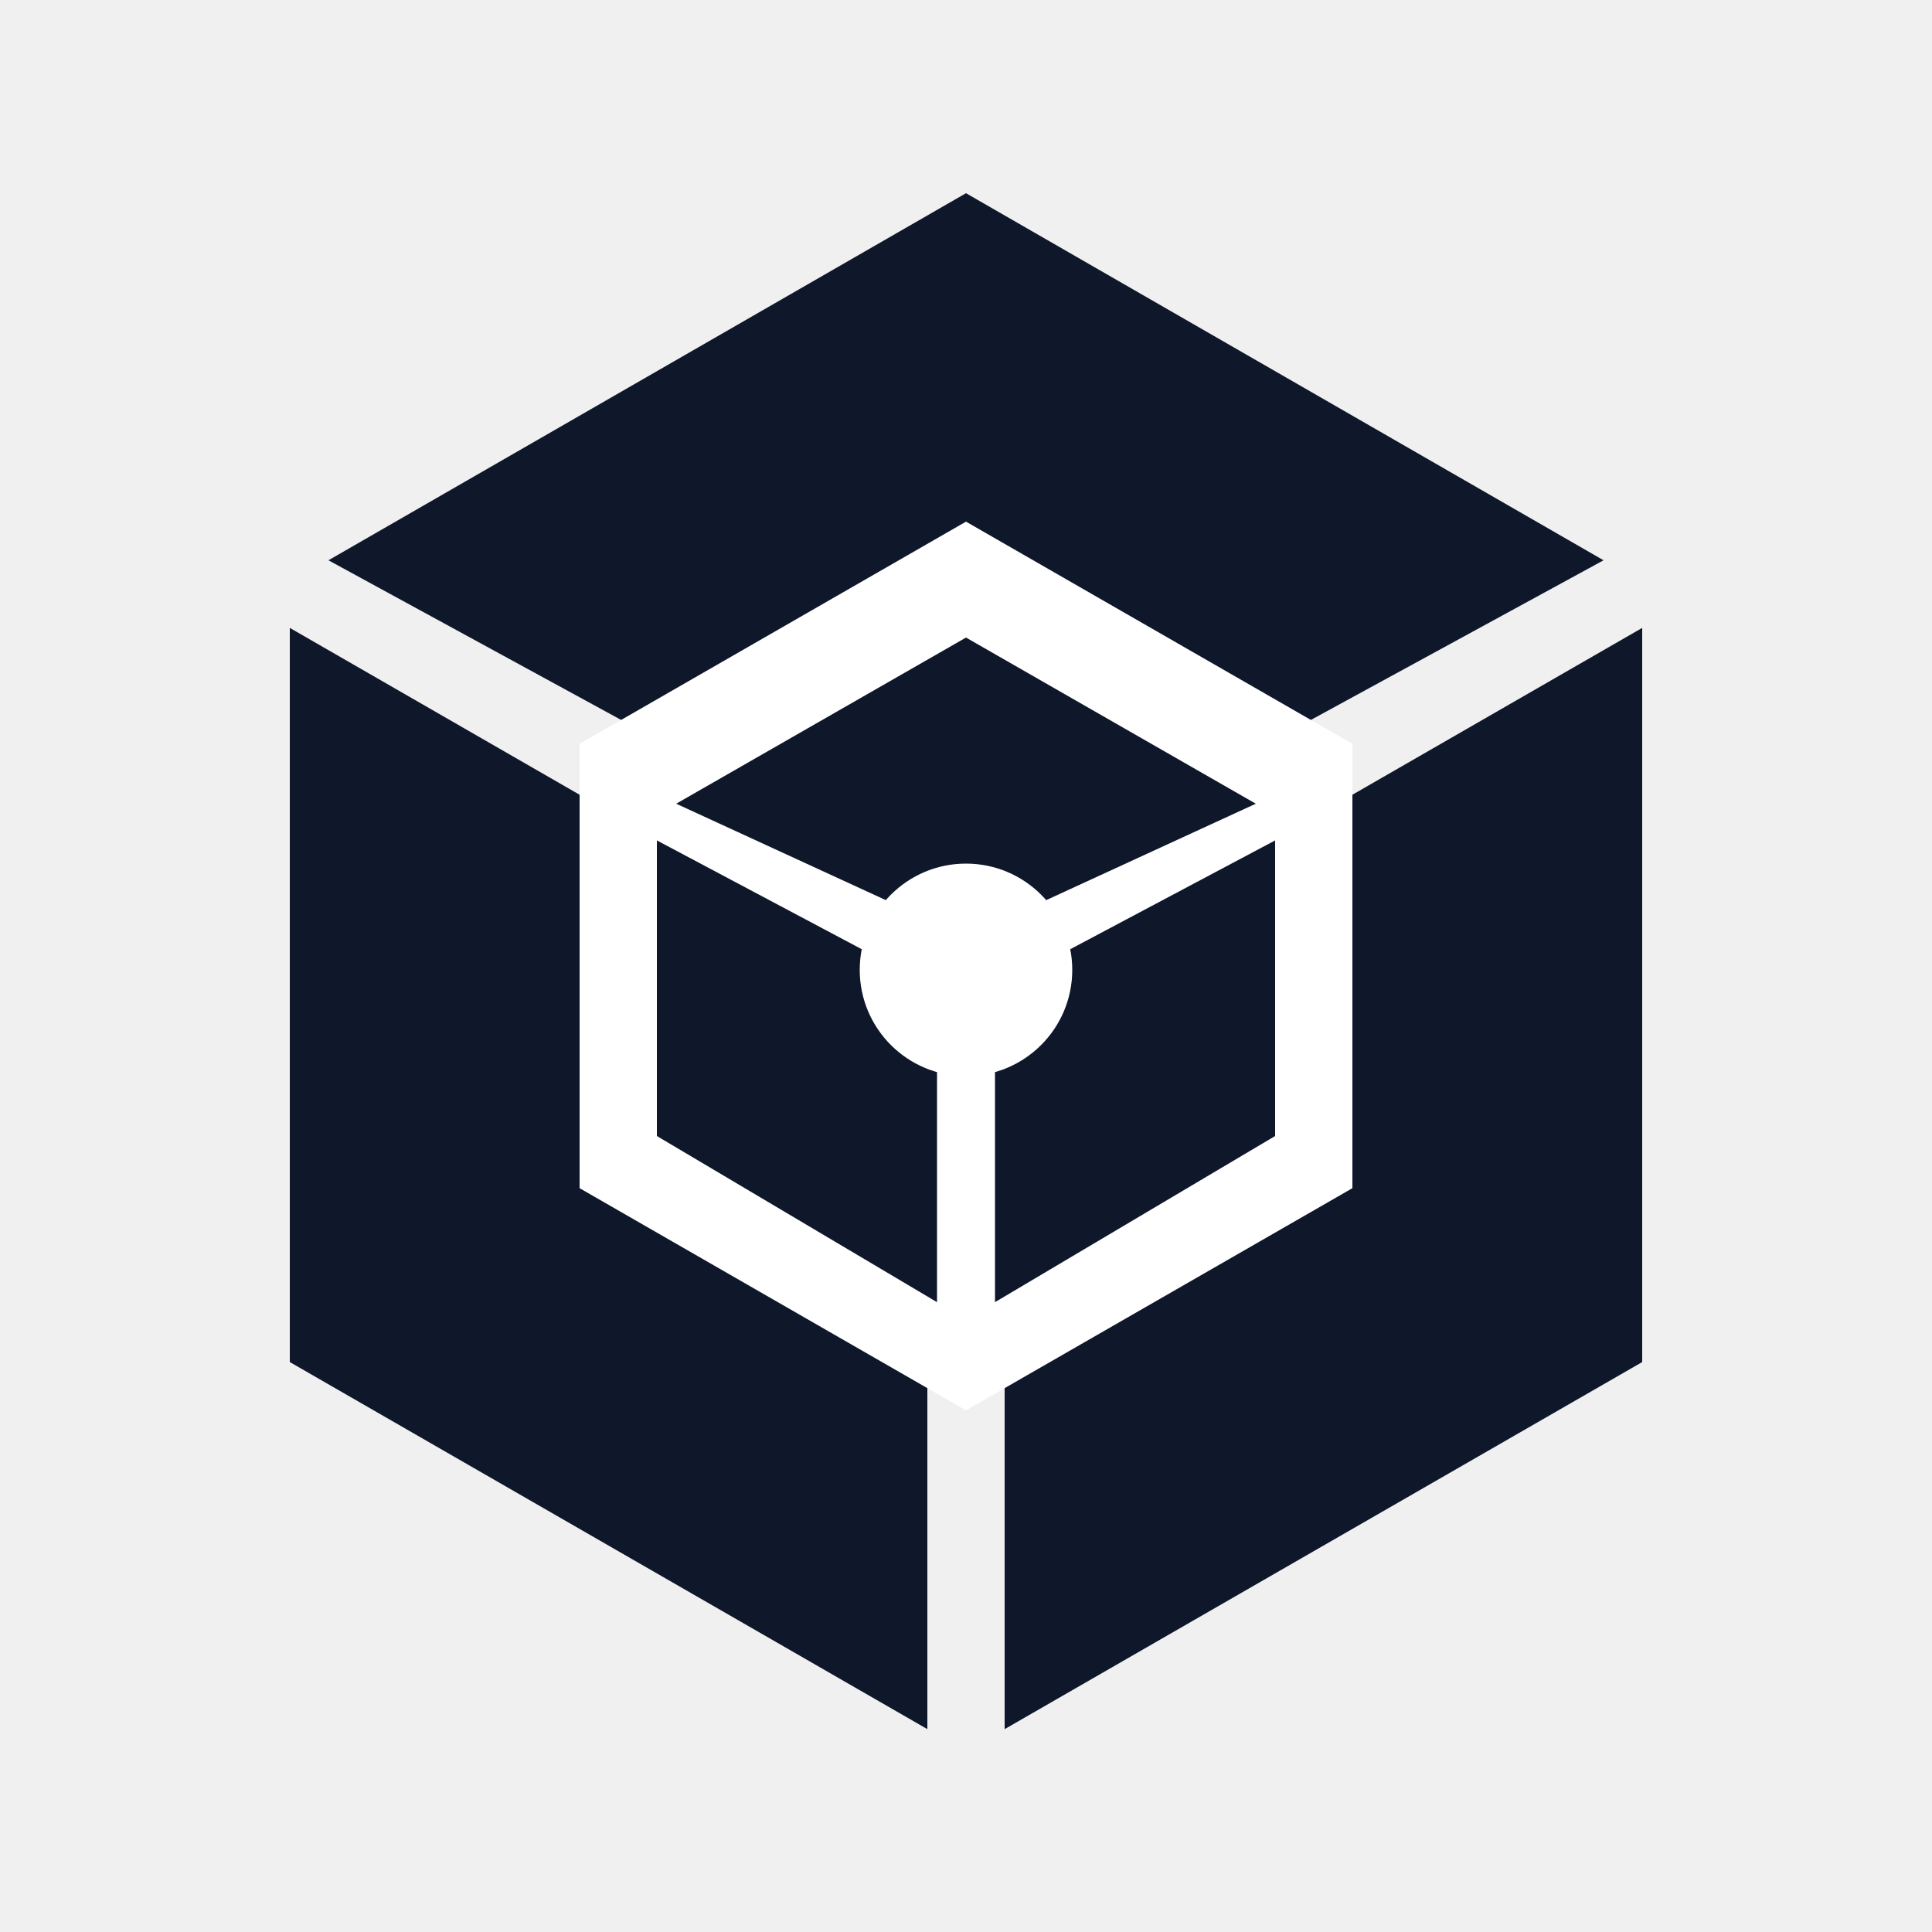
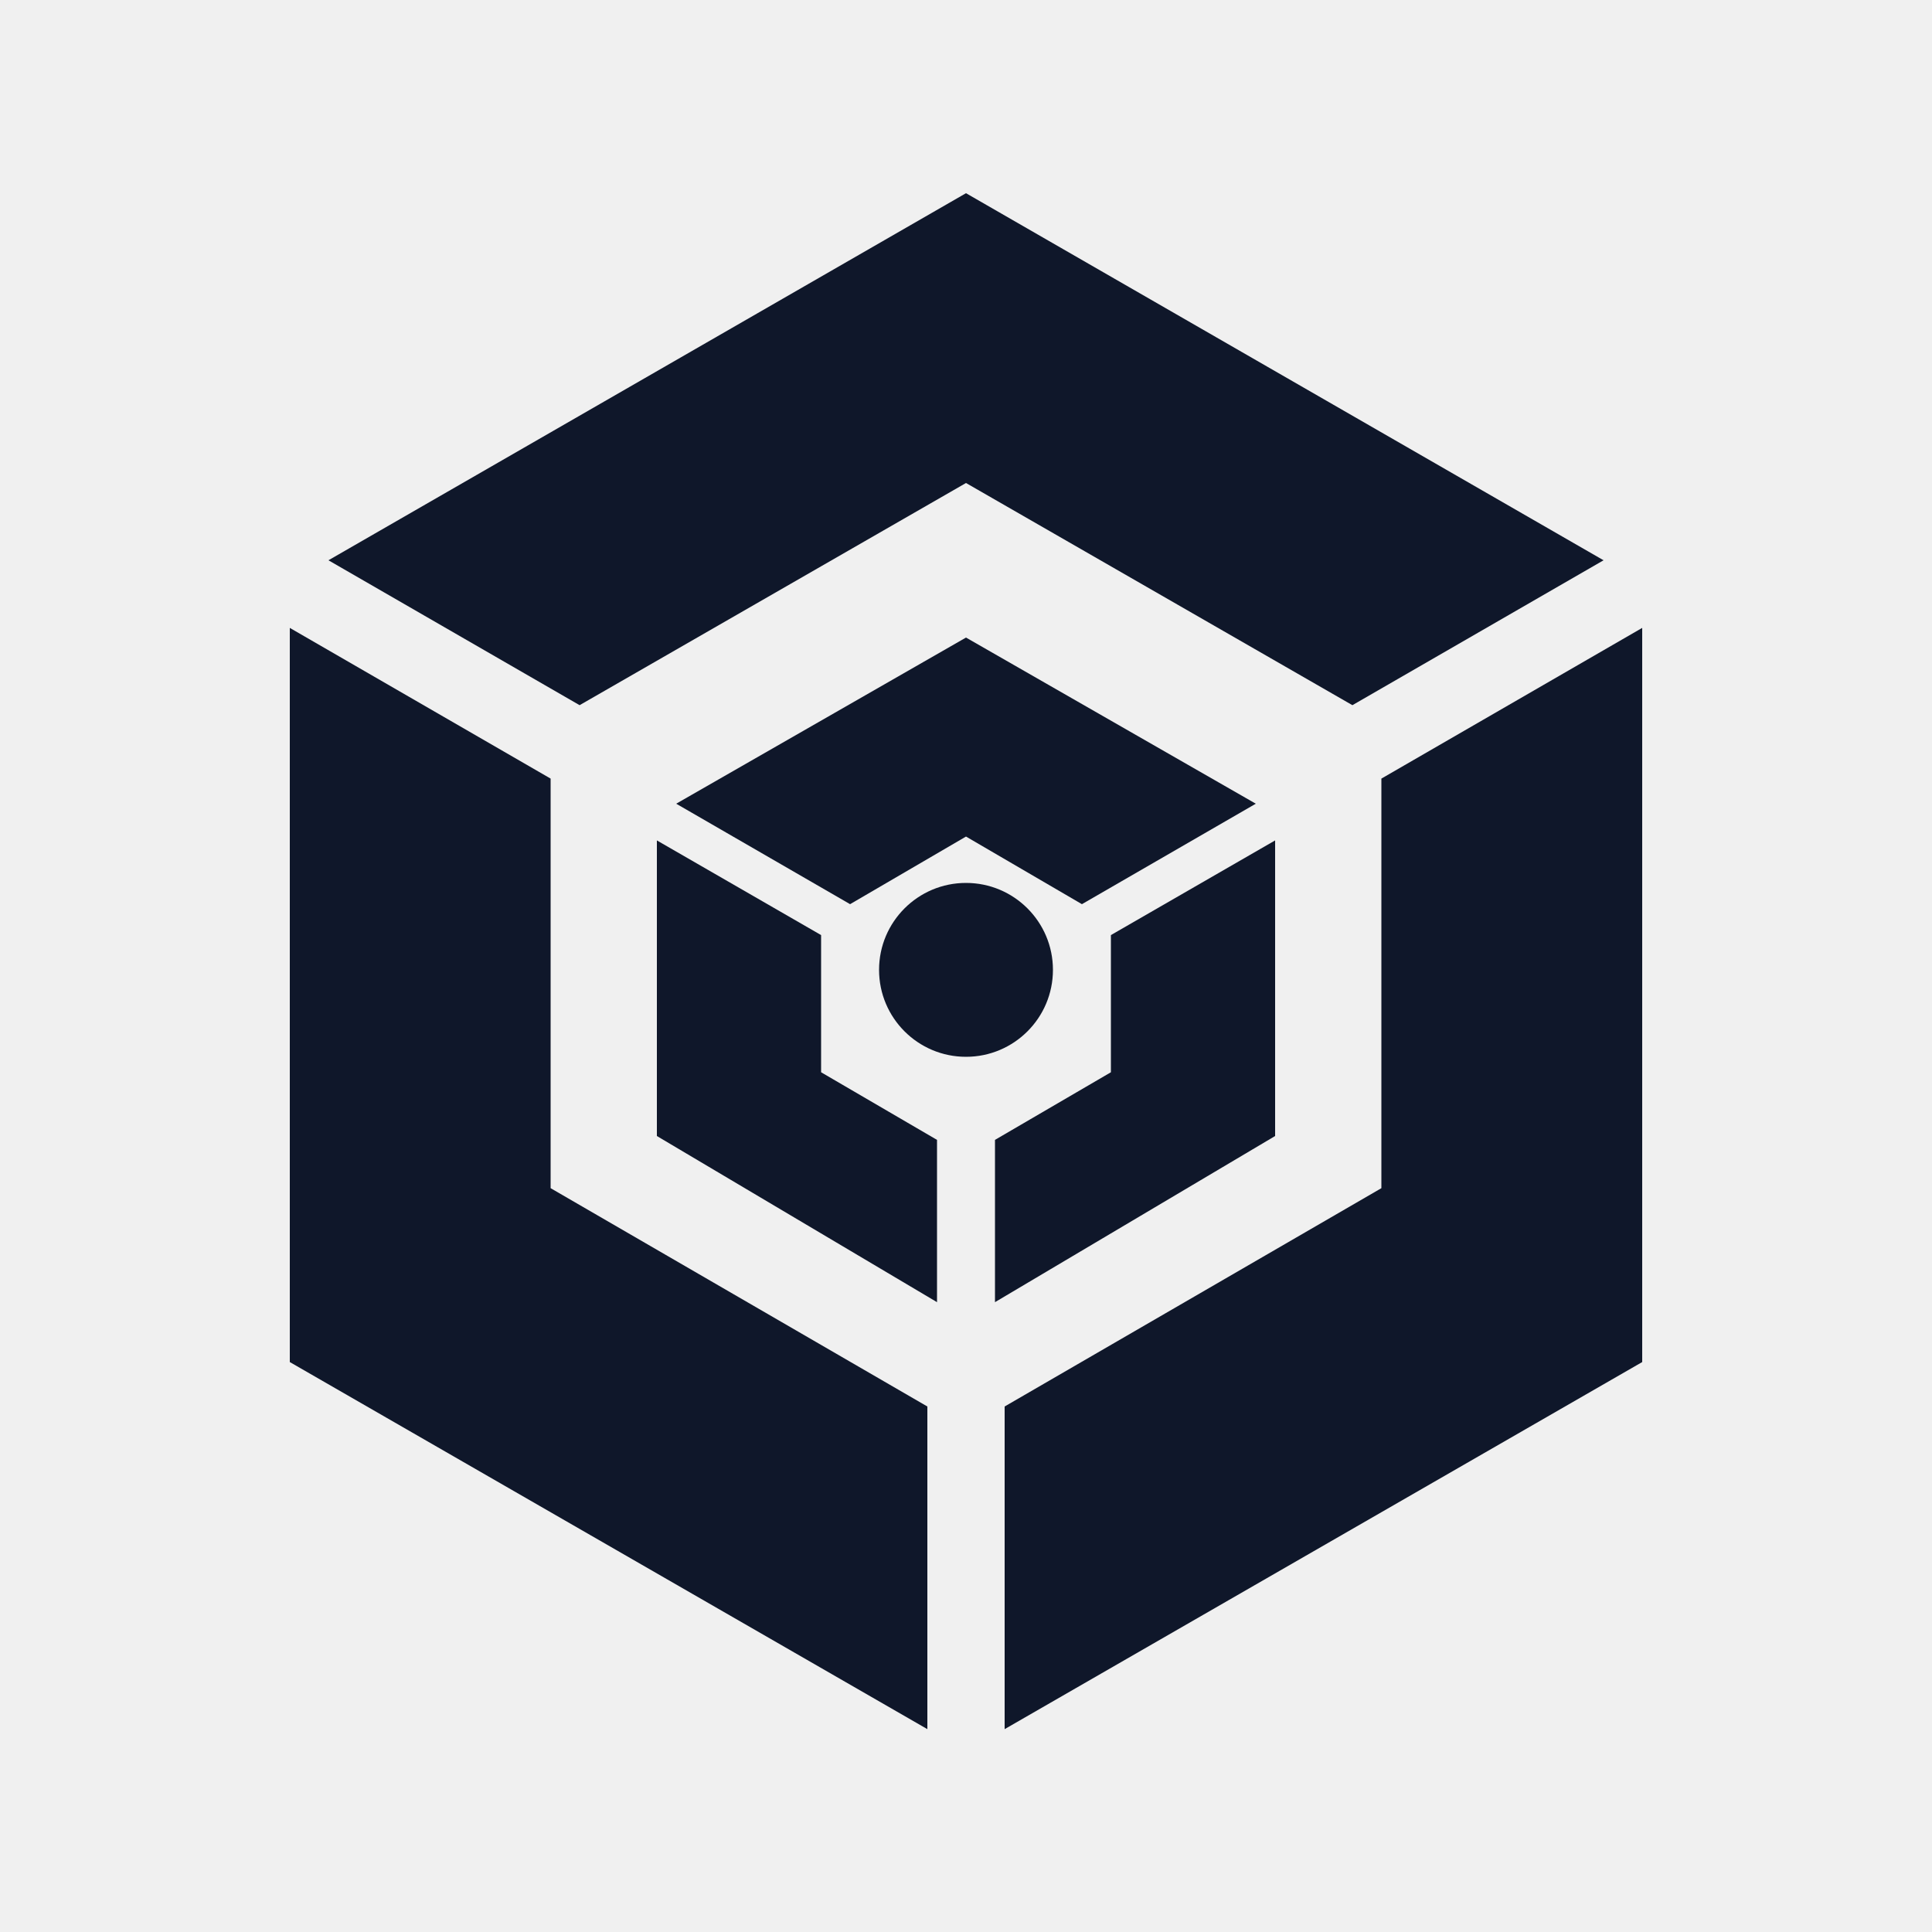
- <svg xmlns="http://www.w3.org/2000/svg" viewBox="0 0 100 100" fill="none">
-   <polygon points="50,10 83,29 50,47 17,29" fill="#0F172A" />
-   <polygon points="15,32.5 48,51.5 48,89.5 15,70.5" fill="#0F172A" />
-   <polygon points="85,32.5 85,70.5 52,89.5 52,51.5" fill="#0F172A" />
-   <polygon points="50,27 70,38.5 70,61.5 50,73 30,61.5 30,38.5" fill="#FFFFFF" />
-   <polygon points="50,33 65,41.6 50,48.5 35,41.6" fill="#0F172A" />
-   <polygon points="34,43.5 48.5,51.2 48.5,67.4 34,58.8" fill="#0F172A" />
-   <polygon points="66,43.5 66,58.8 51.5,67.4 51.5,51.2" fill="#0F172A" />
-   <circle cx="50" cy="50.2" r="5.5" fill="#FFFFFF" />
+ <svg xmlns="http://www.w3.org/2000/svg" width="100" height="100" viewBox="0 0 100 100" fill="none">
+   <polygon points="50,10 83,29 70,36.5 50,25 30,36.5 17,29" fill="#0F172A" />
+   <polygon points="15,32.5 28.5,40.3 28.5,61.5 48,72.8 48,89.5 15,70.5" fill="#0F172A" />
+   <polygon points="85,32.5 85,70.5 52,89.5 52,72.8 71.5,61.5 71.5,40.3" fill="#0F172A" />
+   <polygon points="50,33 65,41.6 56,46.8 50,43.3 44,46.8 35,41.6" fill="#0F172A" />
+   <polygon points="34,43.5 42.5,48.4 42.5,55.5 48.5,59 48.5,67.4 34,58.8" fill="#0F172A" />
+   <polygon points="66,43.5 66,58.8 51.5,67.4 51.5,59 57.5,55.5 57.5,48.4" fill="#0F172A" />
+   <circle cx="50" cy="50.2" r="4.5" fill="#0F172A" />
</svg>
